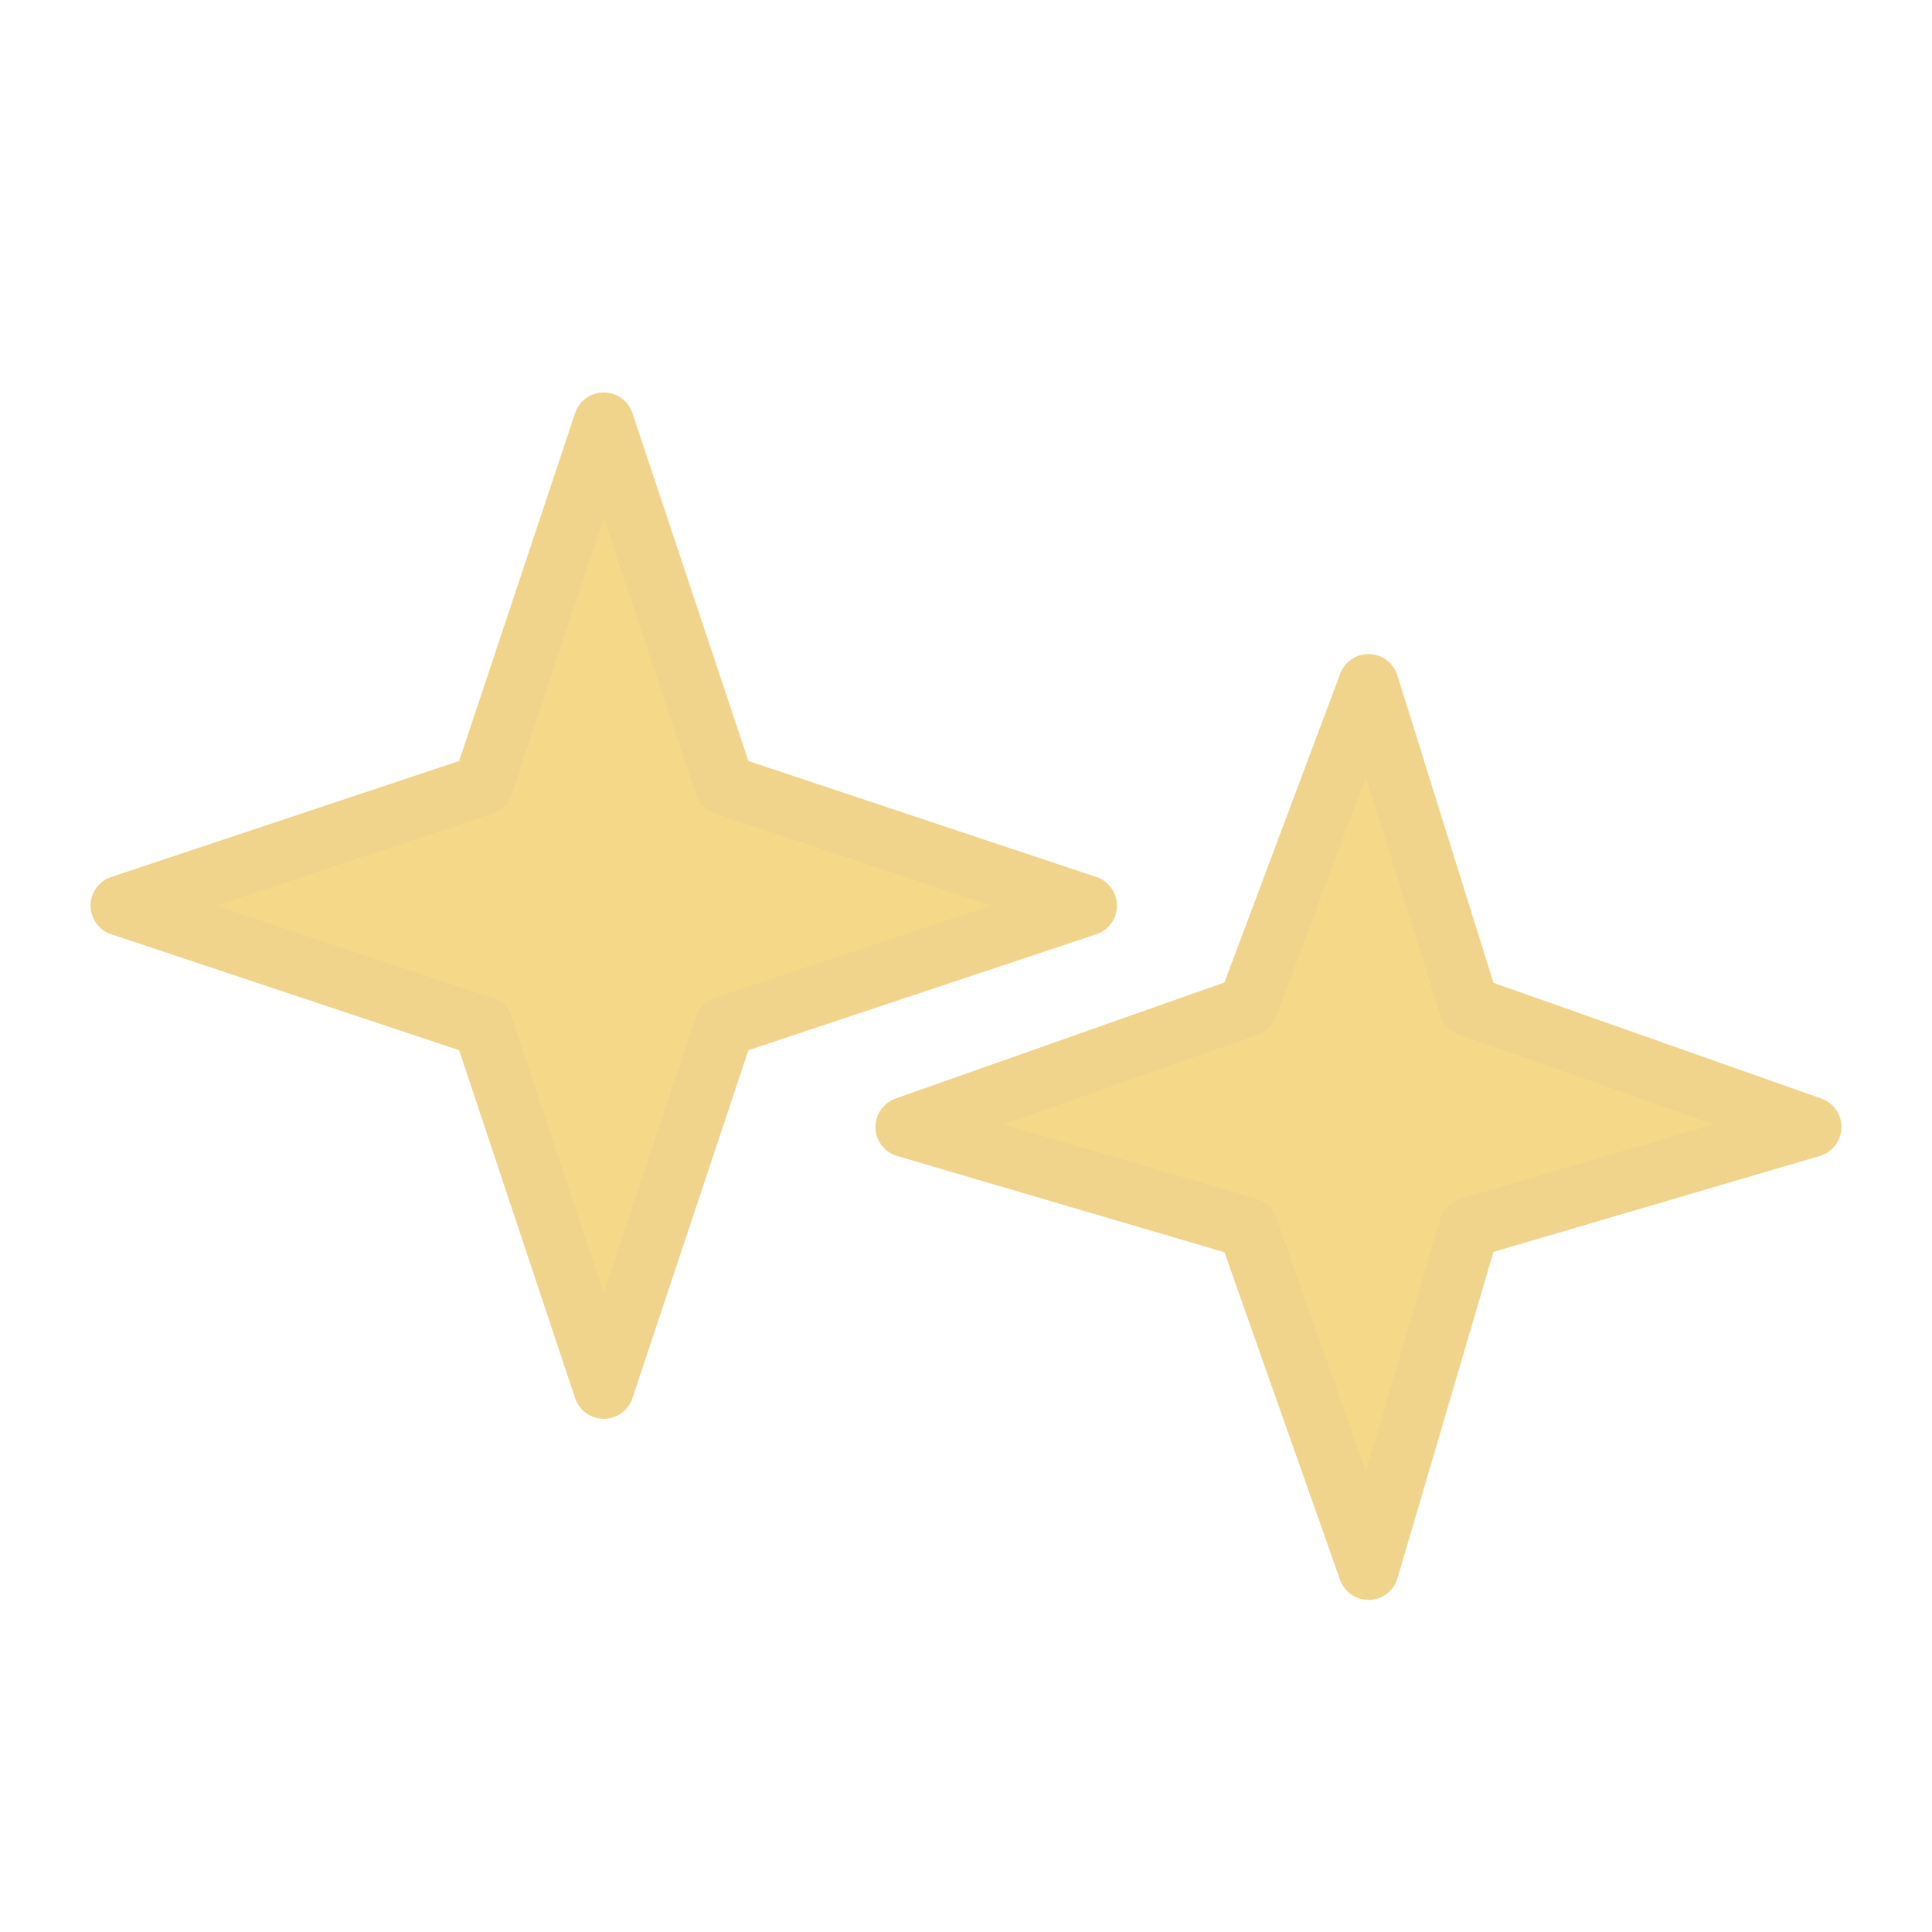
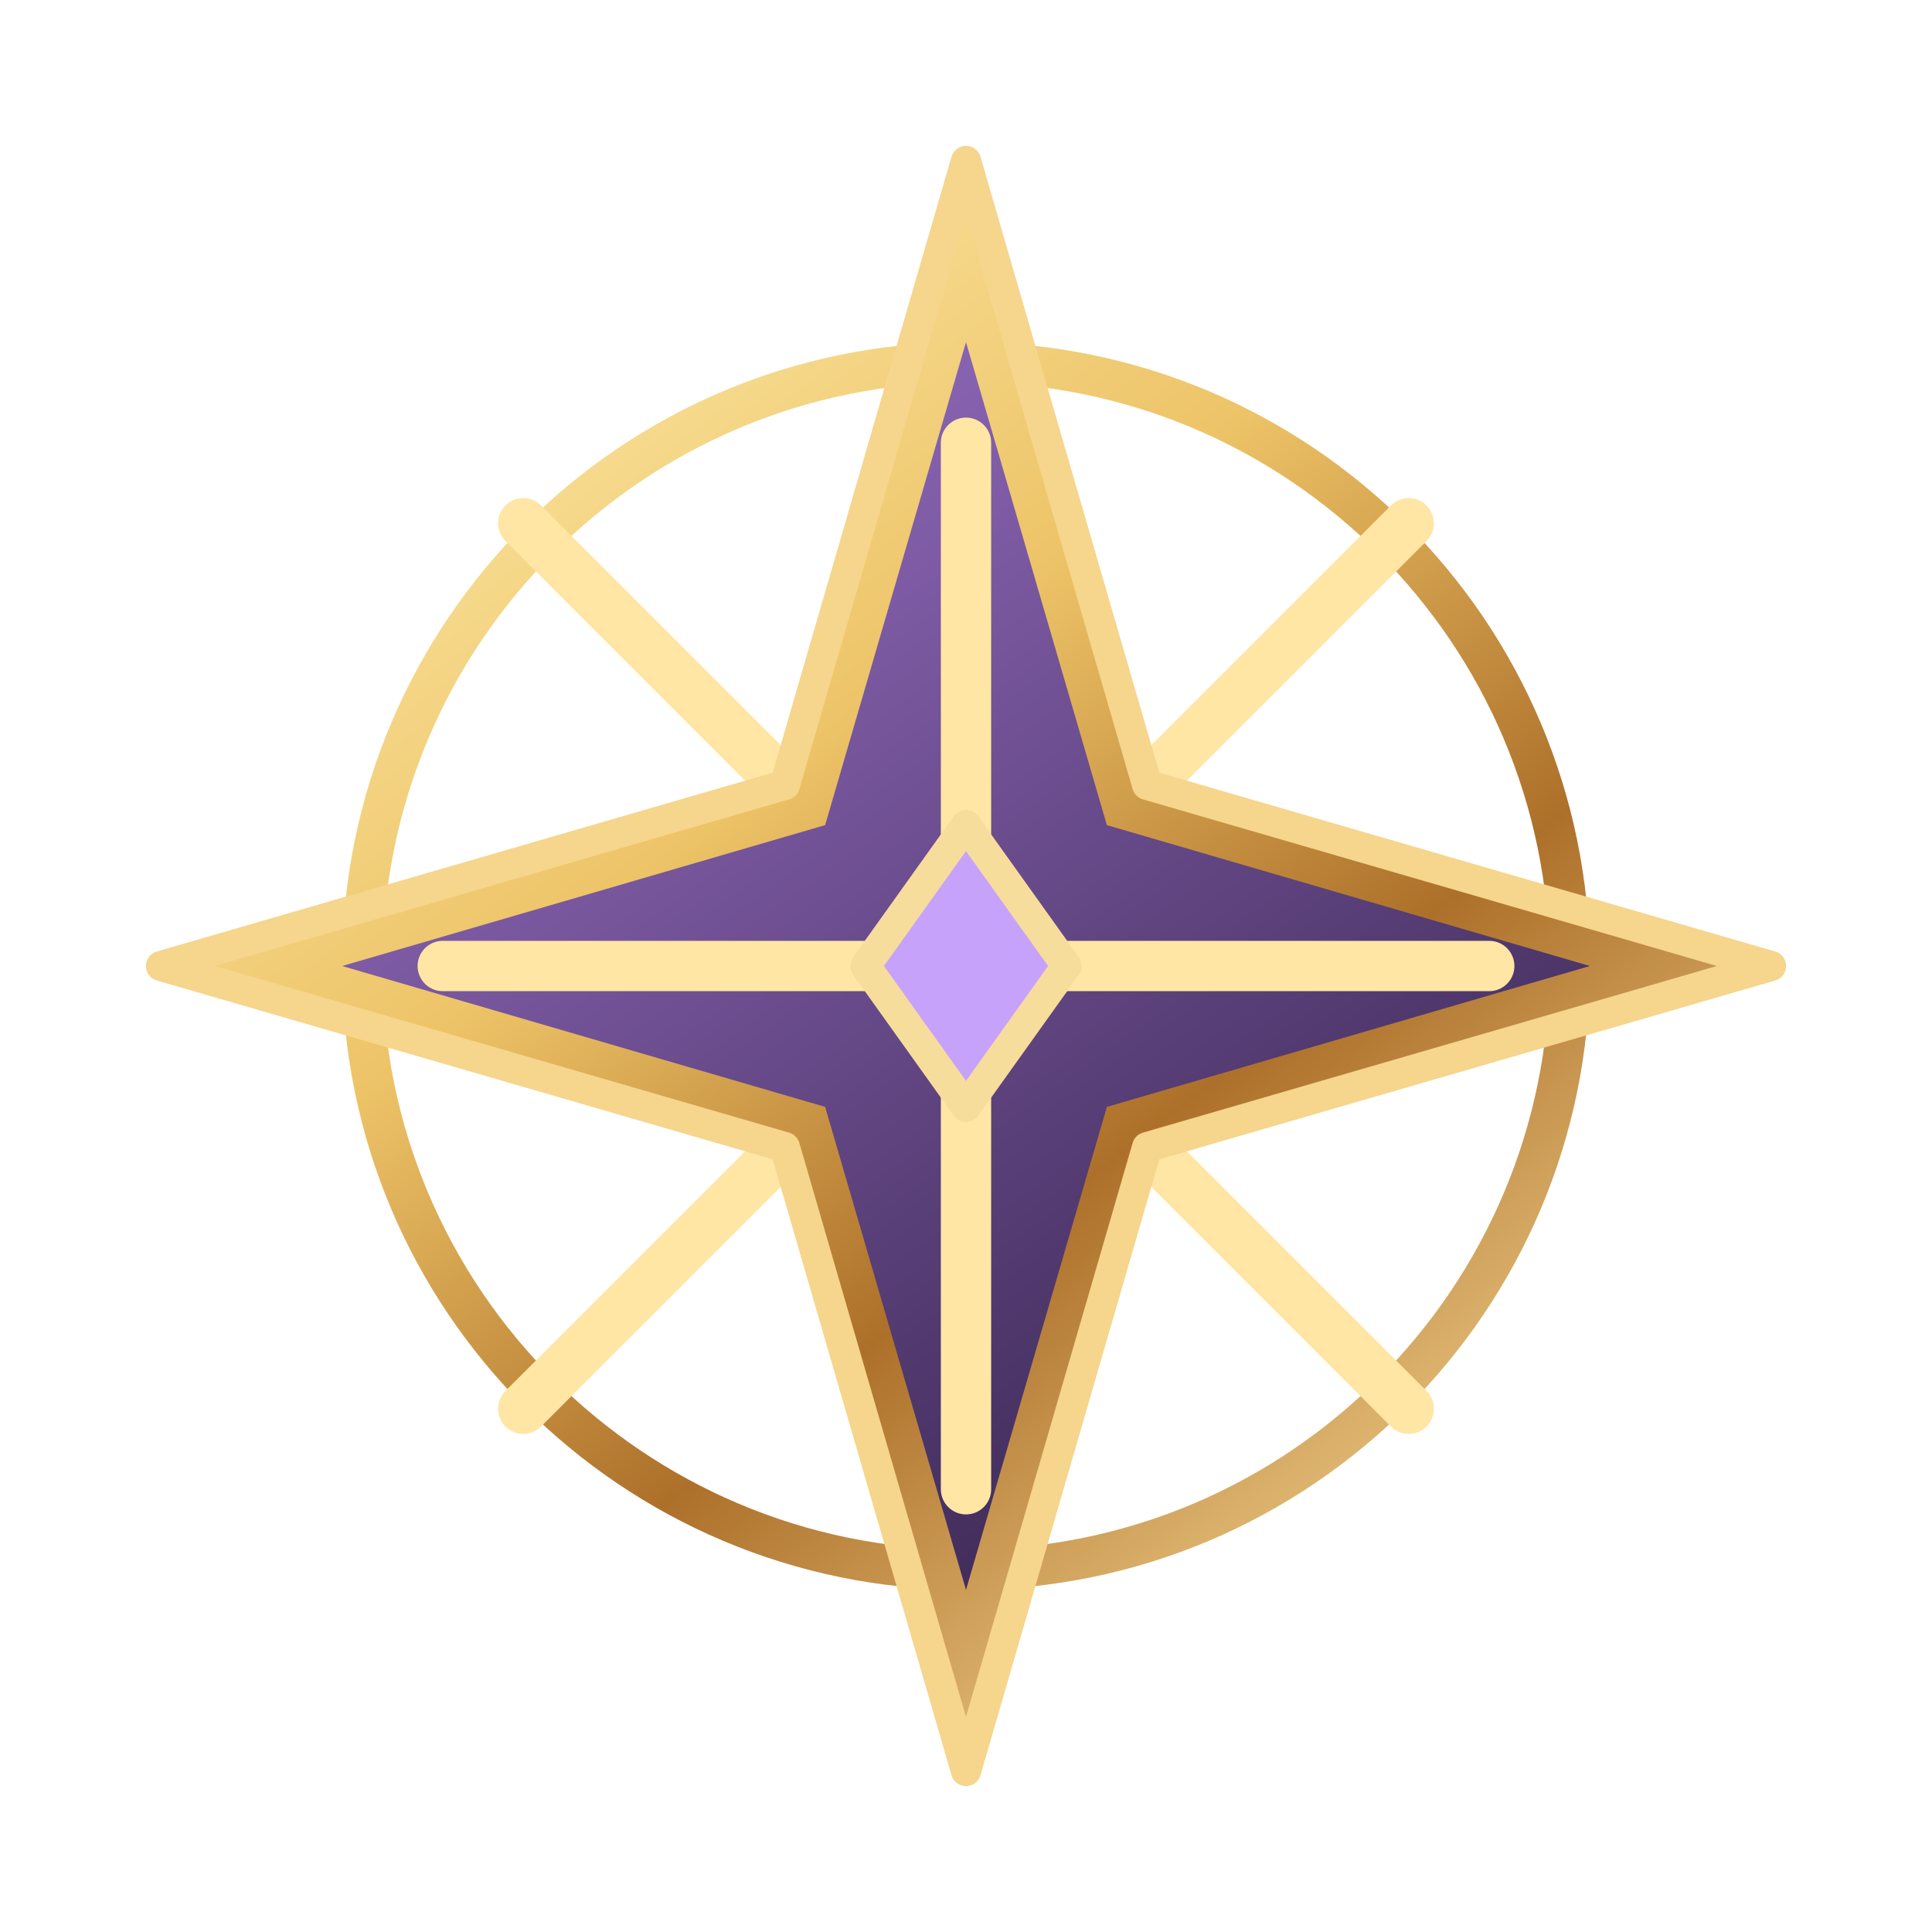
- <svg xmlns="http://www.w3.org/2000/svg" viewBox="0 0 96 96">
-   <g fill="none" stroke="#f0d48b" stroke-width="3" stroke-linecap="round" stroke-linejoin="round">
-     <path d="m30 21 6 18 18 6-18 6-6 18-6-18-18-6 18-6Zm38 13 5 16 17 6-17 5-5 17-6-17-17-5 17-6Z" fill="#f6d889" />
+ <svg xmlns="http://www.w3.org/2000/svg" viewBox="0 0 96 96" role="img">
+   <defs>
+     <linearGradient id="gold" x1="15" y1="12" x2="72" y2="86" gradientUnits="userSpaceOnUse">
+       <stop stop-color="#fff0b1" />
+       <stop offset=".38" stop-color="#edc367" />
+       <stop offset=".65" stop-color="#ad702a" />
+       <stop offset="1" stop-color="#ffe5a0" />
+     </linearGradient>
+     <linearGradient id="violet" x1="24" y1="18" x2="68" y2="80" gradientUnits="userSpaceOnUse">
+       <stop stop-color="#9b71c7" />
+       <stop offset="1" stop-color="#302047" />
+     </linearGradient>
+   </defs>
+   <g stroke="#35203e" stroke-width="5" stroke-linejoin="round">
+     <circle cx="48" cy="48" r="30" fill="none" stroke="url(#gold)" stroke-width="2" />
+     <path d="m26 26 44 44m-44 0 44-44" fill="none" stroke="#ffe6a4" stroke-width="2.5" stroke-linecap="round" stroke-linejoin="round" />
+     <path d="m48 8 9 31 31 9-31 9-9 31-9-31-31-9 31-9Z" fill="url(#gold)" stroke="#f6d58c" stroke-width="1.5" stroke-linecap="round" stroke-linejoin="round" />
+     <path d="m48 17 7 24 24 7-24 7-7 24-7-24-24-7 24-7Z" fill="url(#violet)" stroke="none" />
+     <path d="M48 22v52M22 48h52" fill="none" stroke="#ffe6a4" stroke-width="2.5" stroke-linecap="round" stroke-linejoin="round" />
+     <path d="m48 41 5 7-5 7-5-7Z" fill="#c6a2fa" stroke="#f7dd9c" stroke-width="1.5" />
  </g>
</svg>
